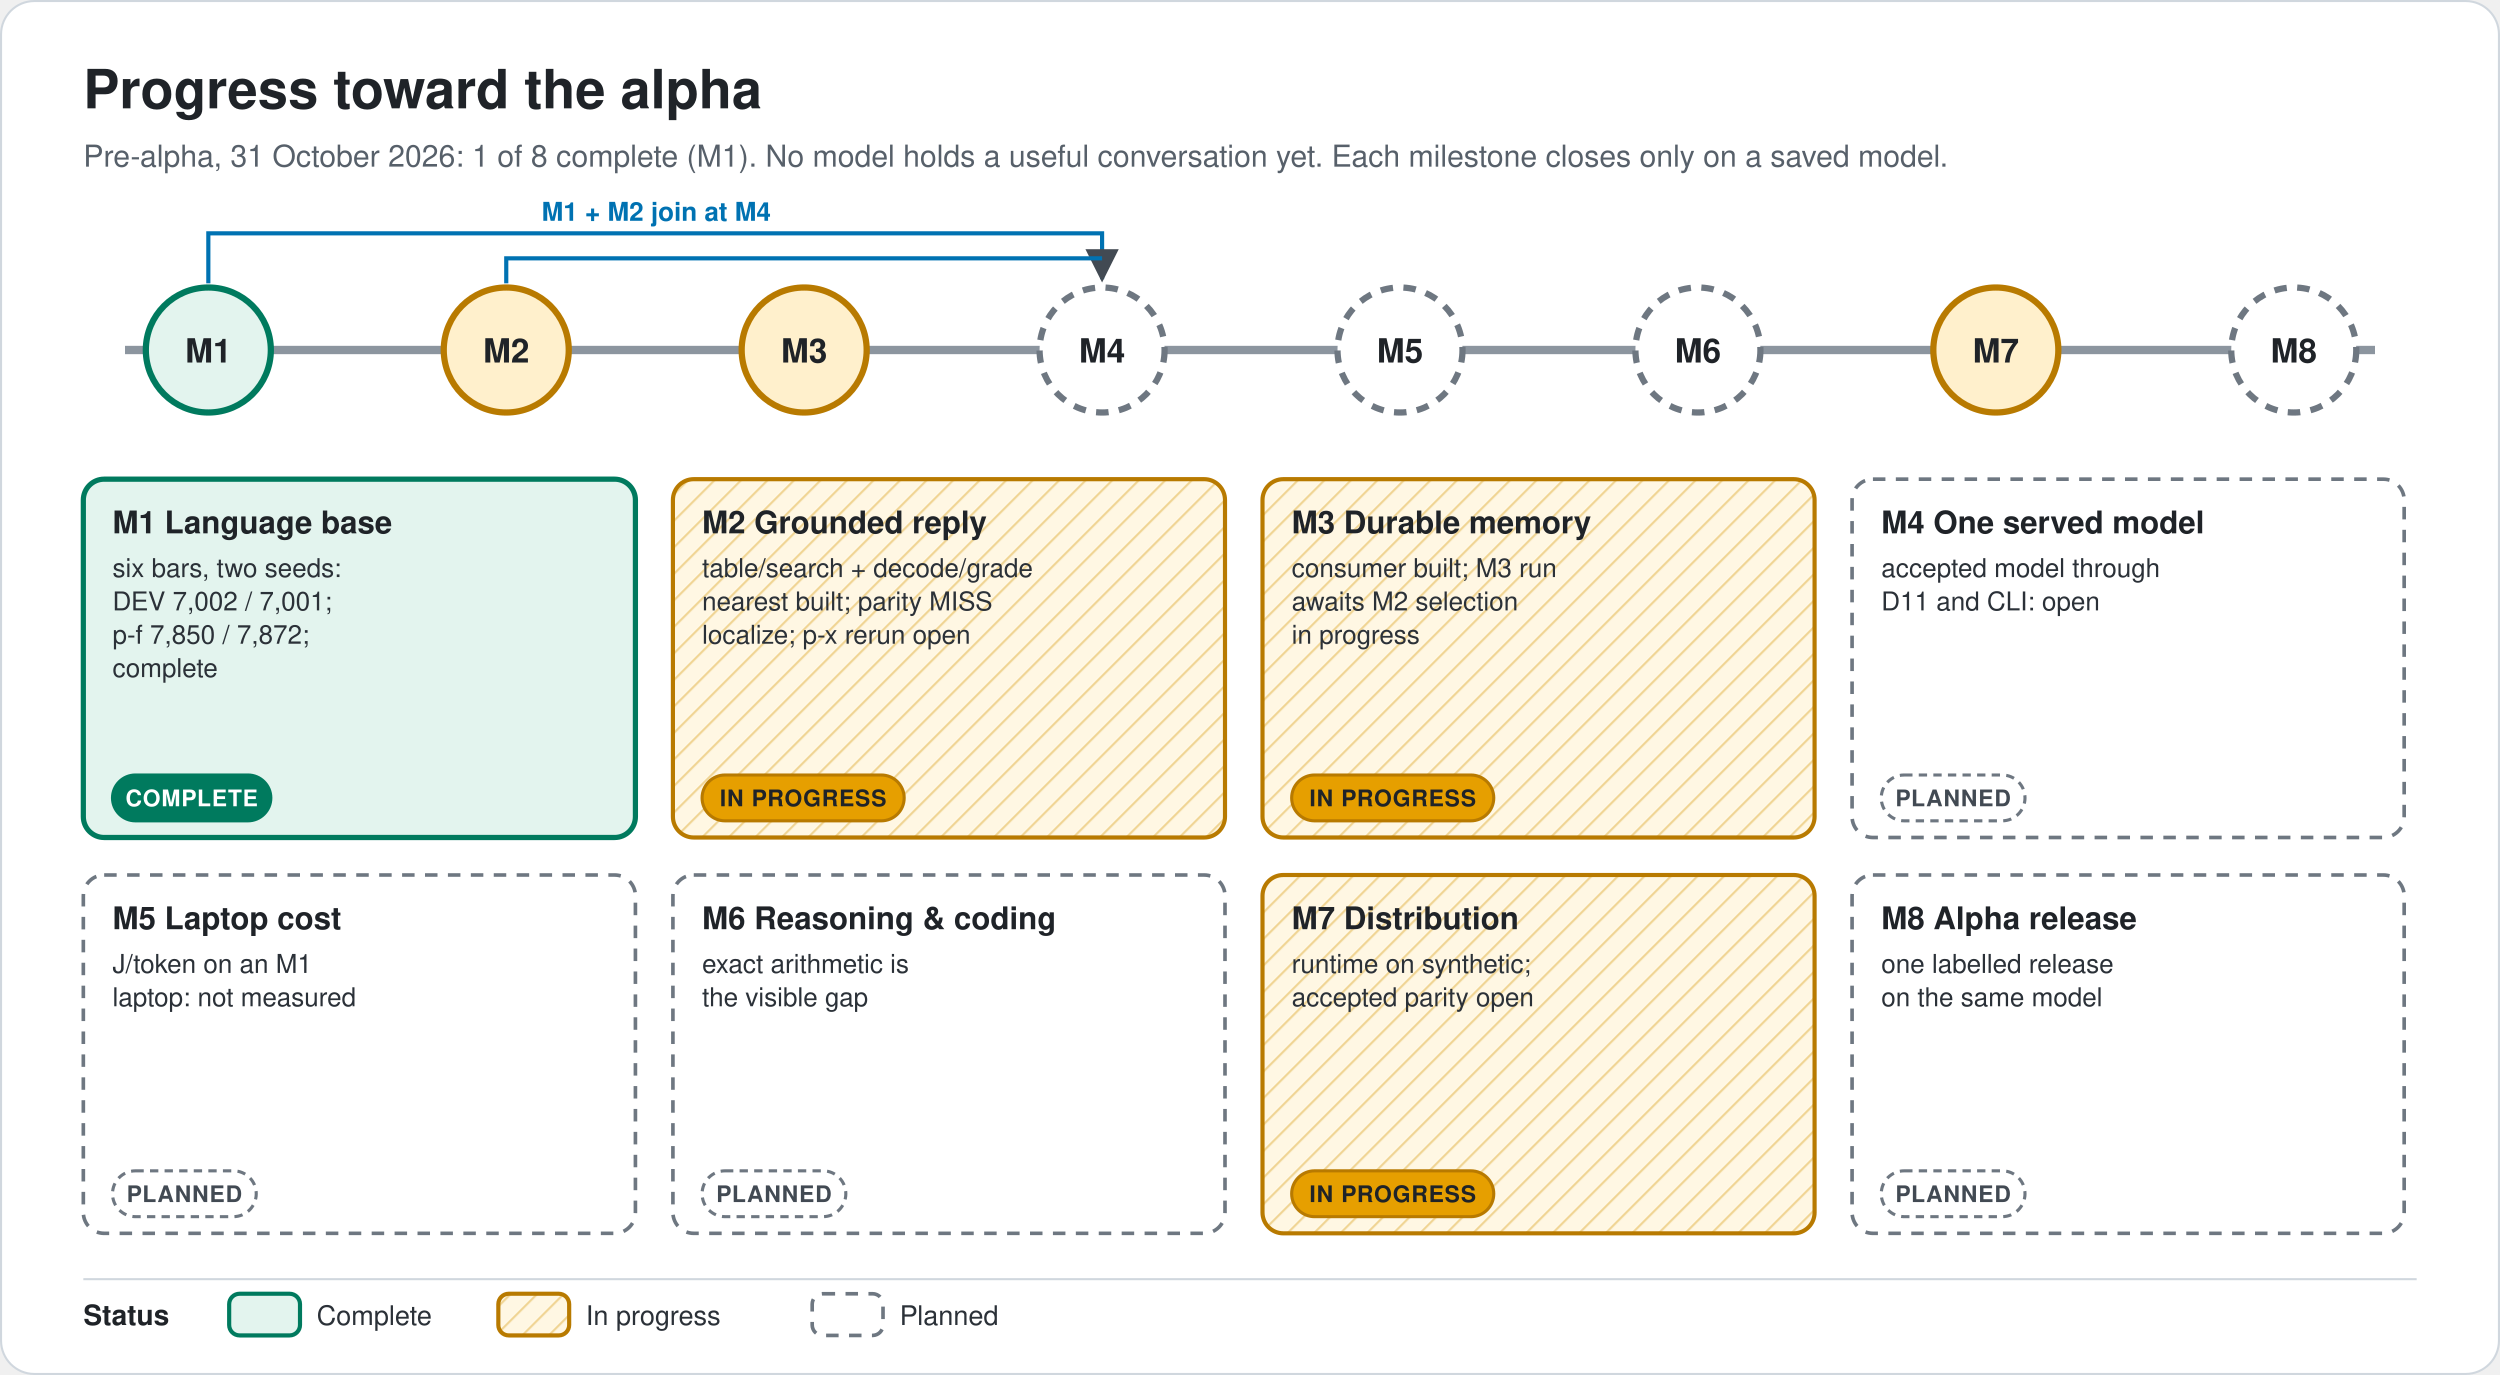
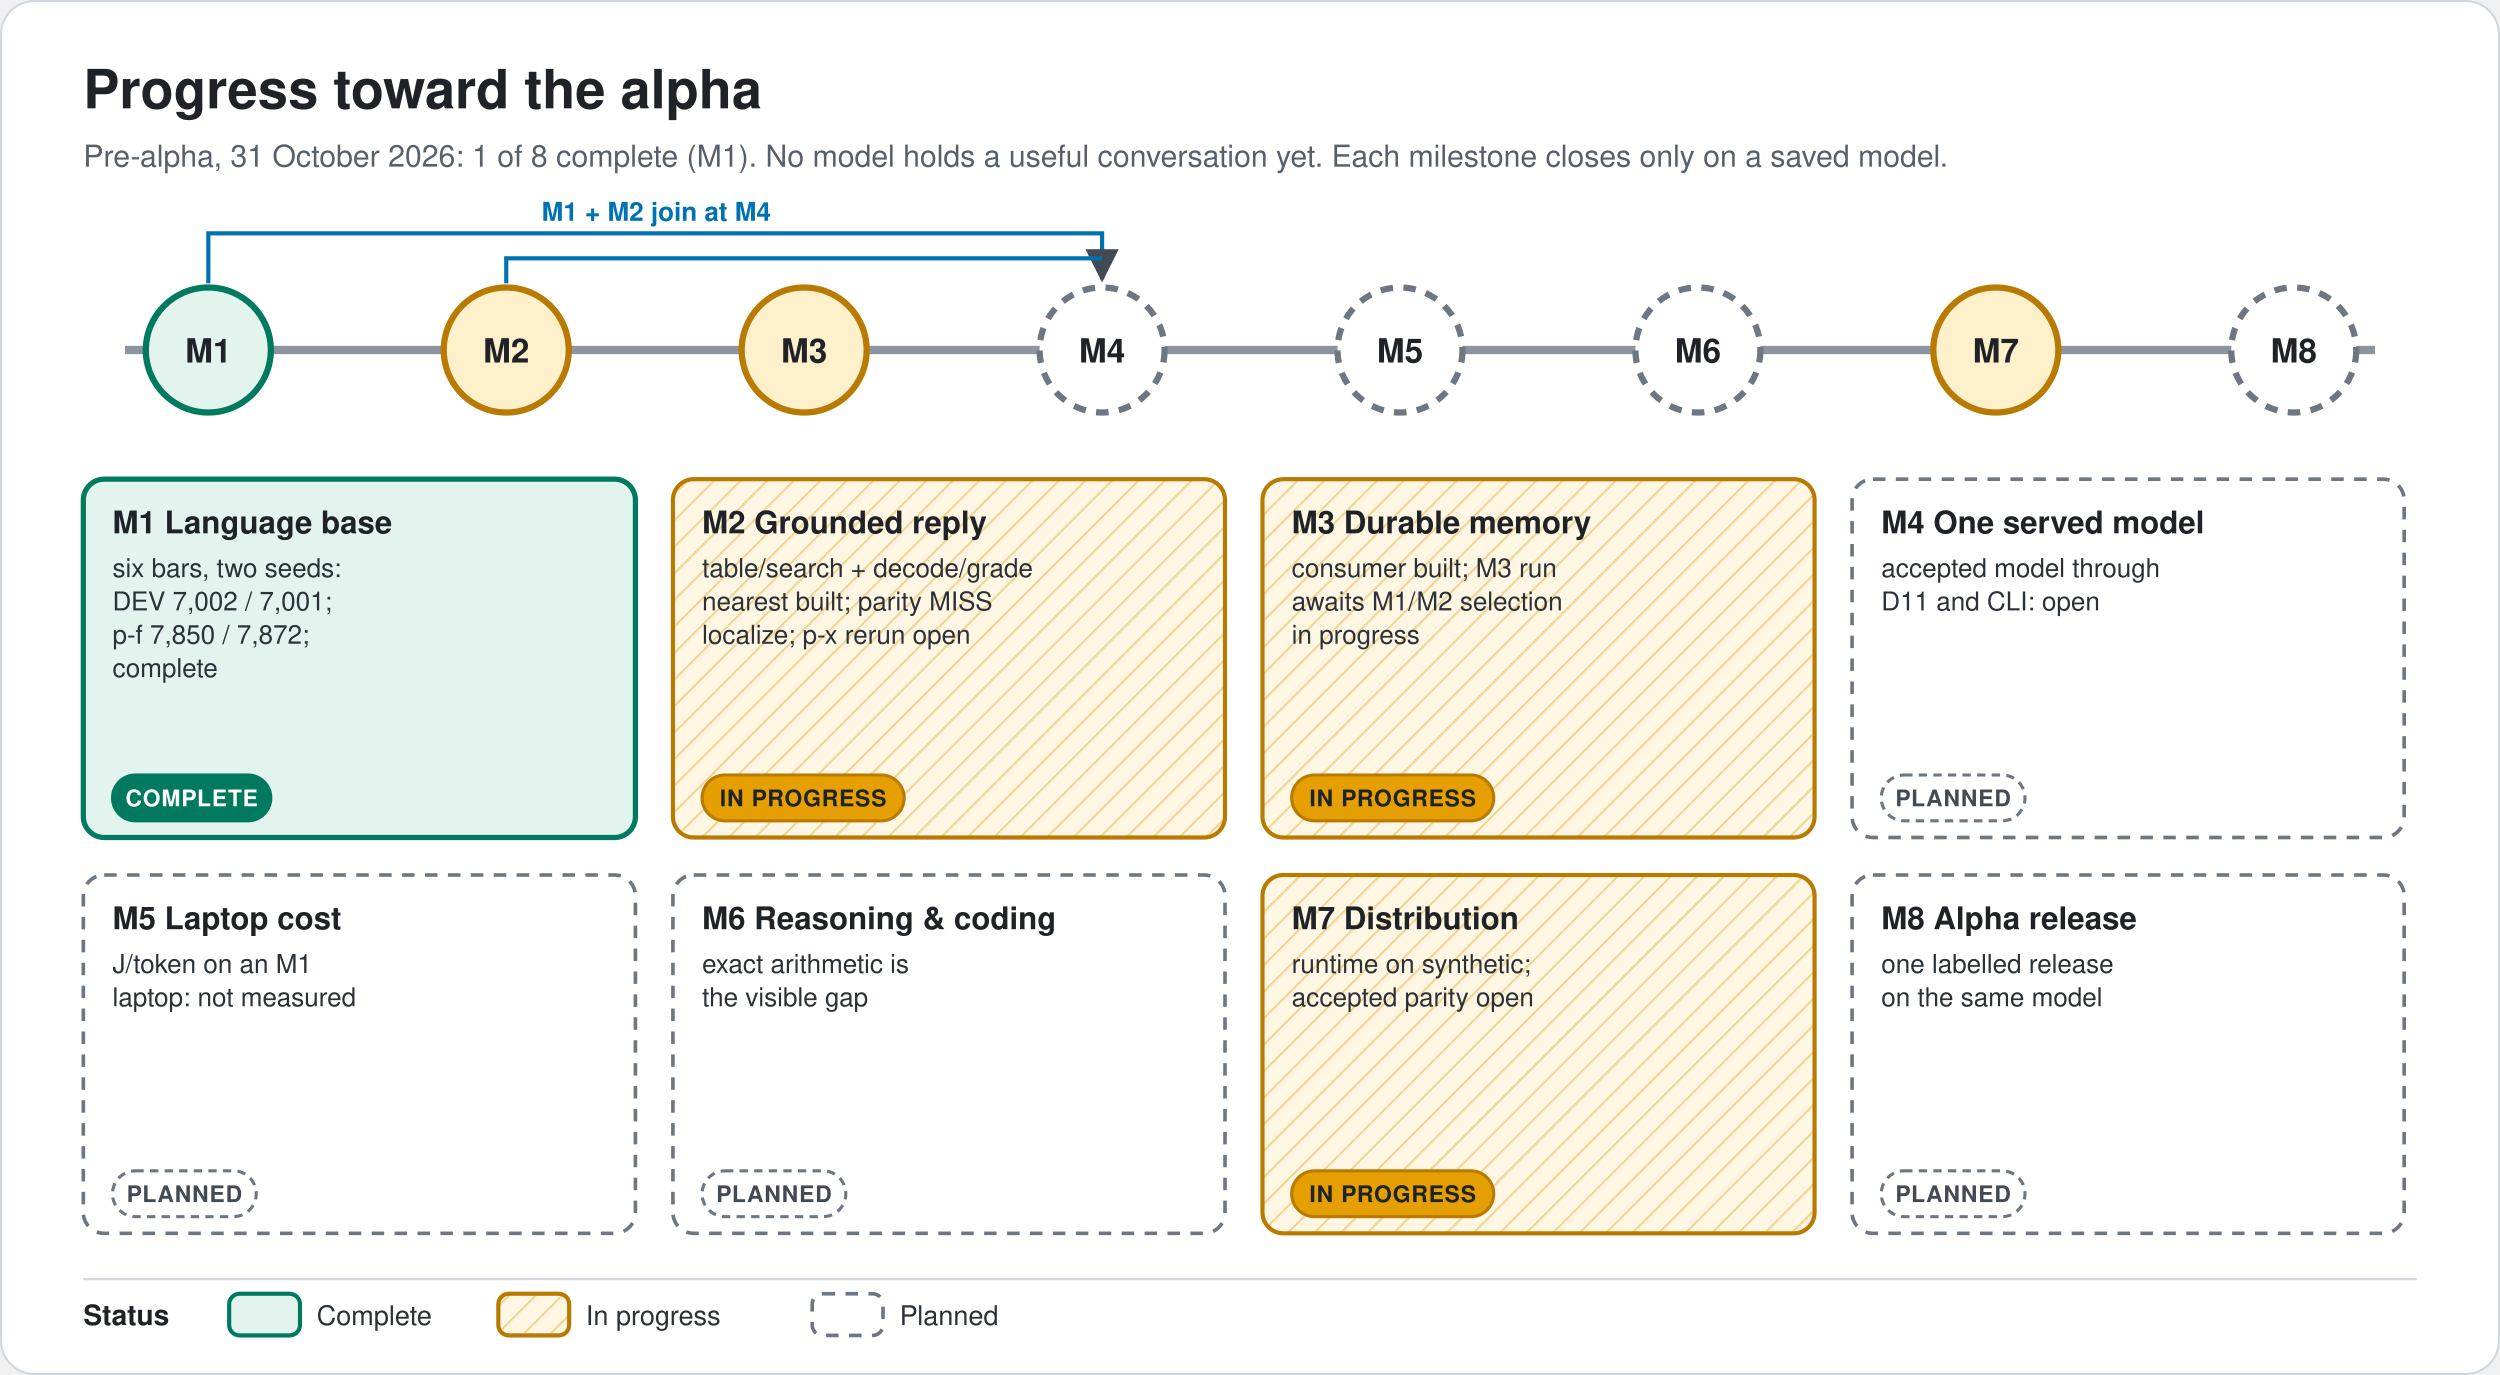
<svg xmlns="http://www.w3.org/2000/svg" viewBox="0 0 1200 660" width="1200" height="660" role="img" aria-labelledby="t d" font-family="-apple-system, BlinkMacSystemFont, 'Segoe UI', Helvetica, Arial, sans-serif">
  <defs>
    <marker id="ah" viewBox="0 0 10 10" refX="9" refY="5" markerWidth="8" markerHeight="8" orient="auto-start-reverse">
      <path d="M0,0 L10,5 L0,10 z" fill="#424A53" />
    </marker>
    <pattern id="hP" width="9" height="9" patternUnits="userSpaceOnUse" patternTransform="rotate(45)">
      <rect width="9" height="9" fill="#FFF7E3" />
      <line x1="0" y1="0" x2="0" y2="9" stroke="#F1D79A" stroke-width="2.2" />
    </pattern>
    <pattern id="hF" width="8" height="8" patternUnits="userSpaceOnUse">
      <rect width="8" height="8" fill="#F0F2F4" />
      <path d="M0,0 L8,8 M8,0 L0,8" stroke="#D3D8DD" stroke-width="1" />
    </pattern>
  </defs>
  <rect x="0.5" y="0.5" width="1199" height="659" rx="16" fill="#FFFFFF" stroke="#D0D7DE" stroke-width="1" />
  <text x="40" y="52" font-size="26" font-weight="700" fill="#1F2328" text-anchor="start">Progress toward the alpha</text>
  <text x="40" y="80" font-size="14.5" font-weight="400" fill="#57606A" text-anchor="start">Pre-alpha, 31 October 2026: 1 of 8 complete (M1). No model holds a useful conversation yet. Each milestone closes only on a saved model.</text>
  <path d="M60,168 L1140,168" fill="none" stroke="#8C959F" stroke-width="4" />
  <circle cx="100" cy="168" r="30" fill="#E3F4EE" stroke="#007A5E" stroke-width="3" />
  <text x="100" y="174" font-size="16" font-weight="700" fill="#1F2328" text-anchor="middle">M1</text>
  <circle cx="243" cy="168" r="30" fill="#FFF0CC" stroke="#B87A00" stroke-width="3" />
  <text x="243" y="174" font-size="16" font-weight="700" fill="#1F2328" text-anchor="middle">M2</text>
  <circle cx="386" cy="168" r="30" fill="#FFF0CC" stroke="#B87A00" stroke-width="3" />
  <text x="386" y="174" font-size="16" font-weight="700" fill="#1F2328" text-anchor="middle">M3</text>
  <circle cx="529" cy="168" r="30" fill="#FFFFFF" stroke="#6E7781" stroke-width="3" stroke-dasharray="6 5" />
  <text x="529" y="174" font-size="16" font-weight="700" fill="#1F2328" text-anchor="middle">M4</text>
  <circle cx="672" cy="168" r="30" fill="#FFFFFF" stroke="#6E7781" stroke-width="3" stroke-dasharray="6 5" />
  <text x="672" y="174" font-size="16" font-weight="700" fill="#1F2328" text-anchor="middle">M5</text>
  <circle cx="815" cy="168" r="30" fill="#FFFFFF" stroke="#6E7781" stroke-width="3" stroke-dasharray="6 5" />
  <text x="815" y="174" font-size="16" font-weight="700" fill="#1F2328" text-anchor="middle">M6</text>
  <circle cx="958" cy="168" r="30" fill="#FFF0CC" stroke="#B87A00" stroke-width="3" />
  <text x="958" y="174" font-size="16" font-weight="700" fill="#1F2328" text-anchor="middle">M7</text>
  <circle cx="1101" cy="168" r="30" fill="#FFFFFF" stroke="#6E7781" stroke-width="3" stroke-dasharray="6 5" />
  <text x="1101" y="174" font-size="16" font-weight="700" fill="#1F2328" text-anchor="middle">M8</text>
  <path d="M100,136 L100,112 L529,112 L529,134" fill="none" stroke="#0072B2" stroke-width="2" marker-end="url(#ah)" />
  <path d="M243,136 L243,124 L529,124" fill="none" stroke="#0072B2" stroke-width="2" />
  <text x="315" y="106" font-size="12.5" font-weight="700" fill="#0072B2" text-anchor="middle">M1 + M2 join at M4</text>
  <rect x="40" y="230" width="265" height="172" rx="10" fill="#E3F4EE" stroke="#007A5E" stroke-width="2.5" />
  <text x="54" y="256" font-size="15" font-weight="700" fill="#1F2328" text-anchor="start">M1  Language base</text>
  <text x="54" y="277" font-size="12.5" font-weight="400" fill="#2B3138" text-anchor="start">six bars, two seeds:</text>
  <text x="54" y="293" font-size="12.5" font-weight="400" fill="#2B3138" text-anchor="start">DEV 7,002 / 7,001;</text>
  <text x="54" y="309" font-size="12.5" font-weight="400" fill="#2B3138" text-anchor="start">p-f 7,850 / 7,872;</text>
  <text x="54" y="325" font-size="12.5" font-weight="400" fill="#2B3138" text-anchor="start">complete</text>
  <rect x="54" y="372" width="76" height="22" rx="11" fill="#007A5E" stroke="#007A5E" stroke-width="1.5" />
  <text x="92" y="387" font-size="11" font-weight="700" fill="#FFFFFF" text-anchor="middle" letter-spacing="0.4">COMPLETE</text>
  <rect x="323" y="230" width="265" height="172" rx="10" fill="url(#hP)" stroke="#B87A00" stroke-width="2" />
  <text x="337" y="256" font-size="15" font-weight="700" fill="#1F2328" text-anchor="start">M2  Grounded reply</text>
  <text x="337" y="277" font-size="12.5" font-weight="400" fill="#2B3138" text-anchor="start">table/search + decode/grade</text>
  <text x="337" y="293" font-size="12.5" font-weight="400" fill="#2B3138" text-anchor="start">nearest built; parity MISS</text>
  <text x="337" y="309" font-size="12.5" font-weight="400" fill="#2B3138" text-anchor="start">localize; p-x rerun open</text>
  <rect x="337" y="372" width="97" height="22" rx="11" fill="#E69F00" stroke="#B87A00" stroke-width="1.5" />
  <text x="385.5" y="387" font-size="11" font-weight="700" fill="#1F2328" text-anchor="middle" letter-spacing="0.4">IN PROGRESS</text>
  <rect x="606" y="230" width="265" height="172" rx="10" fill="url(#hP)" stroke="#B87A00" stroke-width="2" />
  <text x="620" y="256" font-size="15" font-weight="700" fill="#1F2328" text-anchor="start">M3  Durable memory</text>
  <text x="620" y="277" font-size="12.5" font-weight="400" fill="#2B3138" text-anchor="start">consumer built; M3 run</text>
-   <text x="620" y="293" font-size="12.5" font-weight="400" fill="#2B3138" text-anchor="start">awaits M2 selection</text>
+   <text x="620" y="293" font-size="12.5" font-weight="400" fill="#2B3138" text-anchor="start">awaits M1/M2 selection</text>
  <text x="620" y="309" font-size="12.5" font-weight="400" fill="#2B3138" text-anchor="start">in progress</text>
  <rect x="620" y="372" width="97" height="22" rx="11" fill="#E69F00" stroke="#B87A00" stroke-width="1.5" />
  <text x="668.5" y="387" font-size="11" font-weight="700" fill="#1F2328" text-anchor="middle" letter-spacing="0.4">IN PROGRESS</text>
  <rect x="889" y="230" width="265" height="172" rx="10" fill="#FFFFFF" stroke="#6E7781" stroke-width="1.75" stroke-dasharray="6 5" />
  <text x="903" y="256" font-size="15" font-weight="700" fill="#1F2328" text-anchor="start">M4  One served model</text>
  <text x="903" y="277" font-size="12.5" font-weight="400" fill="#2B3138" text-anchor="start">accepted model through</text>
  <text x="903" y="293" font-size="12.5" font-weight="400" fill="#2B3138" text-anchor="start">D11 and CLI: open</text>
  <rect x="903" y="372" width="69" height="22" rx="11" fill="#FFFFFF" stroke="#6E7781" stroke-width="1.5" stroke-dasharray="4 3" />
  <text x="937.5" y="387" font-size="11" font-weight="700" fill="#424A53" text-anchor="middle" letter-spacing="0.4">PLANNED</text>
  <rect x="40" y="420" width="265" height="172" rx="10" fill="#FFFFFF" stroke="#6E7781" stroke-width="1.75" stroke-dasharray="6 5" />
  <text x="54" y="446" font-size="15" font-weight="700" fill="#1F2328" text-anchor="start">M5  Laptop cost</text>
  <text x="54" y="467" font-size="12.5" font-weight="400" fill="#2B3138" text-anchor="start">J/token on an M1</text>
  <text x="54" y="483" font-size="12.5" font-weight="400" fill="#2B3138" text-anchor="start">laptop: not measured</text>
  <rect x="54" y="562" width="69" height="22" rx="11" fill="#FFFFFF" stroke="#6E7781" stroke-width="1.5" stroke-dasharray="4 3" />
  <text x="88.5" y="577" font-size="11" font-weight="700" fill="#424A53" text-anchor="middle" letter-spacing="0.4">PLANNED</text>
  <rect x="323" y="420" width="265" height="172" rx="10" fill="#FFFFFF" stroke="#6E7781" stroke-width="1.75" stroke-dasharray="6 5" />
  <text x="337" y="446" font-size="15" font-weight="700" fill="#1F2328" text-anchor="start">M6  Reasoning &amp; coding</text>
  <text x="337" y="467" font-size="12.5" font-weight="400" fill="#2B3138" text-anchor="start">exact arithmetic is</text>
  <text x="337" y="483" font-size="12.5" font-weight="400" fill="#2B3138" text-anchor="start">the visible gap</text>
  <rect x="337" y="562" width="69" height="22" rx="11" fill="#FFFFFF" stroke="#6E7781" stroke-width="1.5" stroke-dasharray="4 3" />
  <text x="371.5" y="577" font-size="11" font-weight="700" fill="#424A53" text-anchor="middle" letter-spacing="0.4">PLANNED</text>
  <rect x="606" y="420" width="265" height="172" rx="10" fill="url(#hP)" stroke="#B87A00" stroke-width="2" />
  <text x="620" y="446" font-size="15" font-weight="700" fill="#1F2328" text-anchor="start">M7  Distribution</text>
  <text x="620" y="467" font-size="12.5" font-weight="400" fill="#2B3138" text-anchor="start">runtime on synthetic;</text>
  <text x="620" y="483" font-size="12.5" font-weight="400" fill="#2B3138" text-anchor="start">accepted parity open</text>
  <rect x="620" y="562" width="97" height="22" rx="11" fill="#E69F00" stroke="#B87A00" stroke-width="1.5" />
  <text x="668.5" y="577" font-size="11" font-weight="700" fill="#1F2328" text-anchor="middle" letter-spacing="0.4">IN PROGRESS</text>
  <rect x="889" y="420" width="265" height="172" rx="10" fill="#FFFFFF" stroke="#6E7781" stroke-width="1.75" stroke-dasharray="6 5" />
  <text x="903" y="446" font-size="15" font-weight="700" fill="#1F2328" text-anchor="start">M8  Alpha release</text>
  <text x="903" y="467" font-size="12.5" font-weight="400" fill="#2B3138" text-anchor="start">one labelled release</text>
  <text x="903" y="483" font-size="12.5" font-weight="400" fill="#2B3138" text-anchor="start">on the same model</text>
  <rect x="903" y="562" width="69" height="22" rx="11" fill="#FFFFFF" stroke="#6E7781" stroke-width="1.5" stroke-dasharray="4 3" />
  <text x="937.5" y="577" font-size="11" font-weight="700" fill="#424A53" text-anchor="middle" letter-spacing="0.4">PLANNED</text>
  <path d="M40,614 L1160,614" fill="none" stroke="#D0D7DE" stroke-width="1" />
  <text x="40" y="636" font-size="13.5" font-weight="700" fill="#1F2328" text-anchor="start">Status</text>
  <rect x="110" y="621" width="34" height="20" rx="5" fill="#E3F4EE" stroke="#007A5E" stroke-width="2" />
  <text x="152" y="636" font-size="13" font-weight="400" fill="#2B3138" text-anchor="start">Complete</text>
  <rect x="239.2" y="621" width="34" height="20" rx="5" fill="url(#hP)" stroke="#B87A00" stroke-width="2" />
  <text x="281.2" y="636" font-size="13" font-weight="400" fill="#2B3138" text-anchor="start">In progress</text>
  <rect x="389.85" y="621" width="34" height="20" rx="5" fill="#FFFFFF" stroke="#6E7781" stroke-width="1.75" stroke-dasharray="6 5" />
  <text x="431.85" y="636" font-size="13" font-weight="400" fill="#2B3138" text-anchor="start">Planned</text>
</svg>
